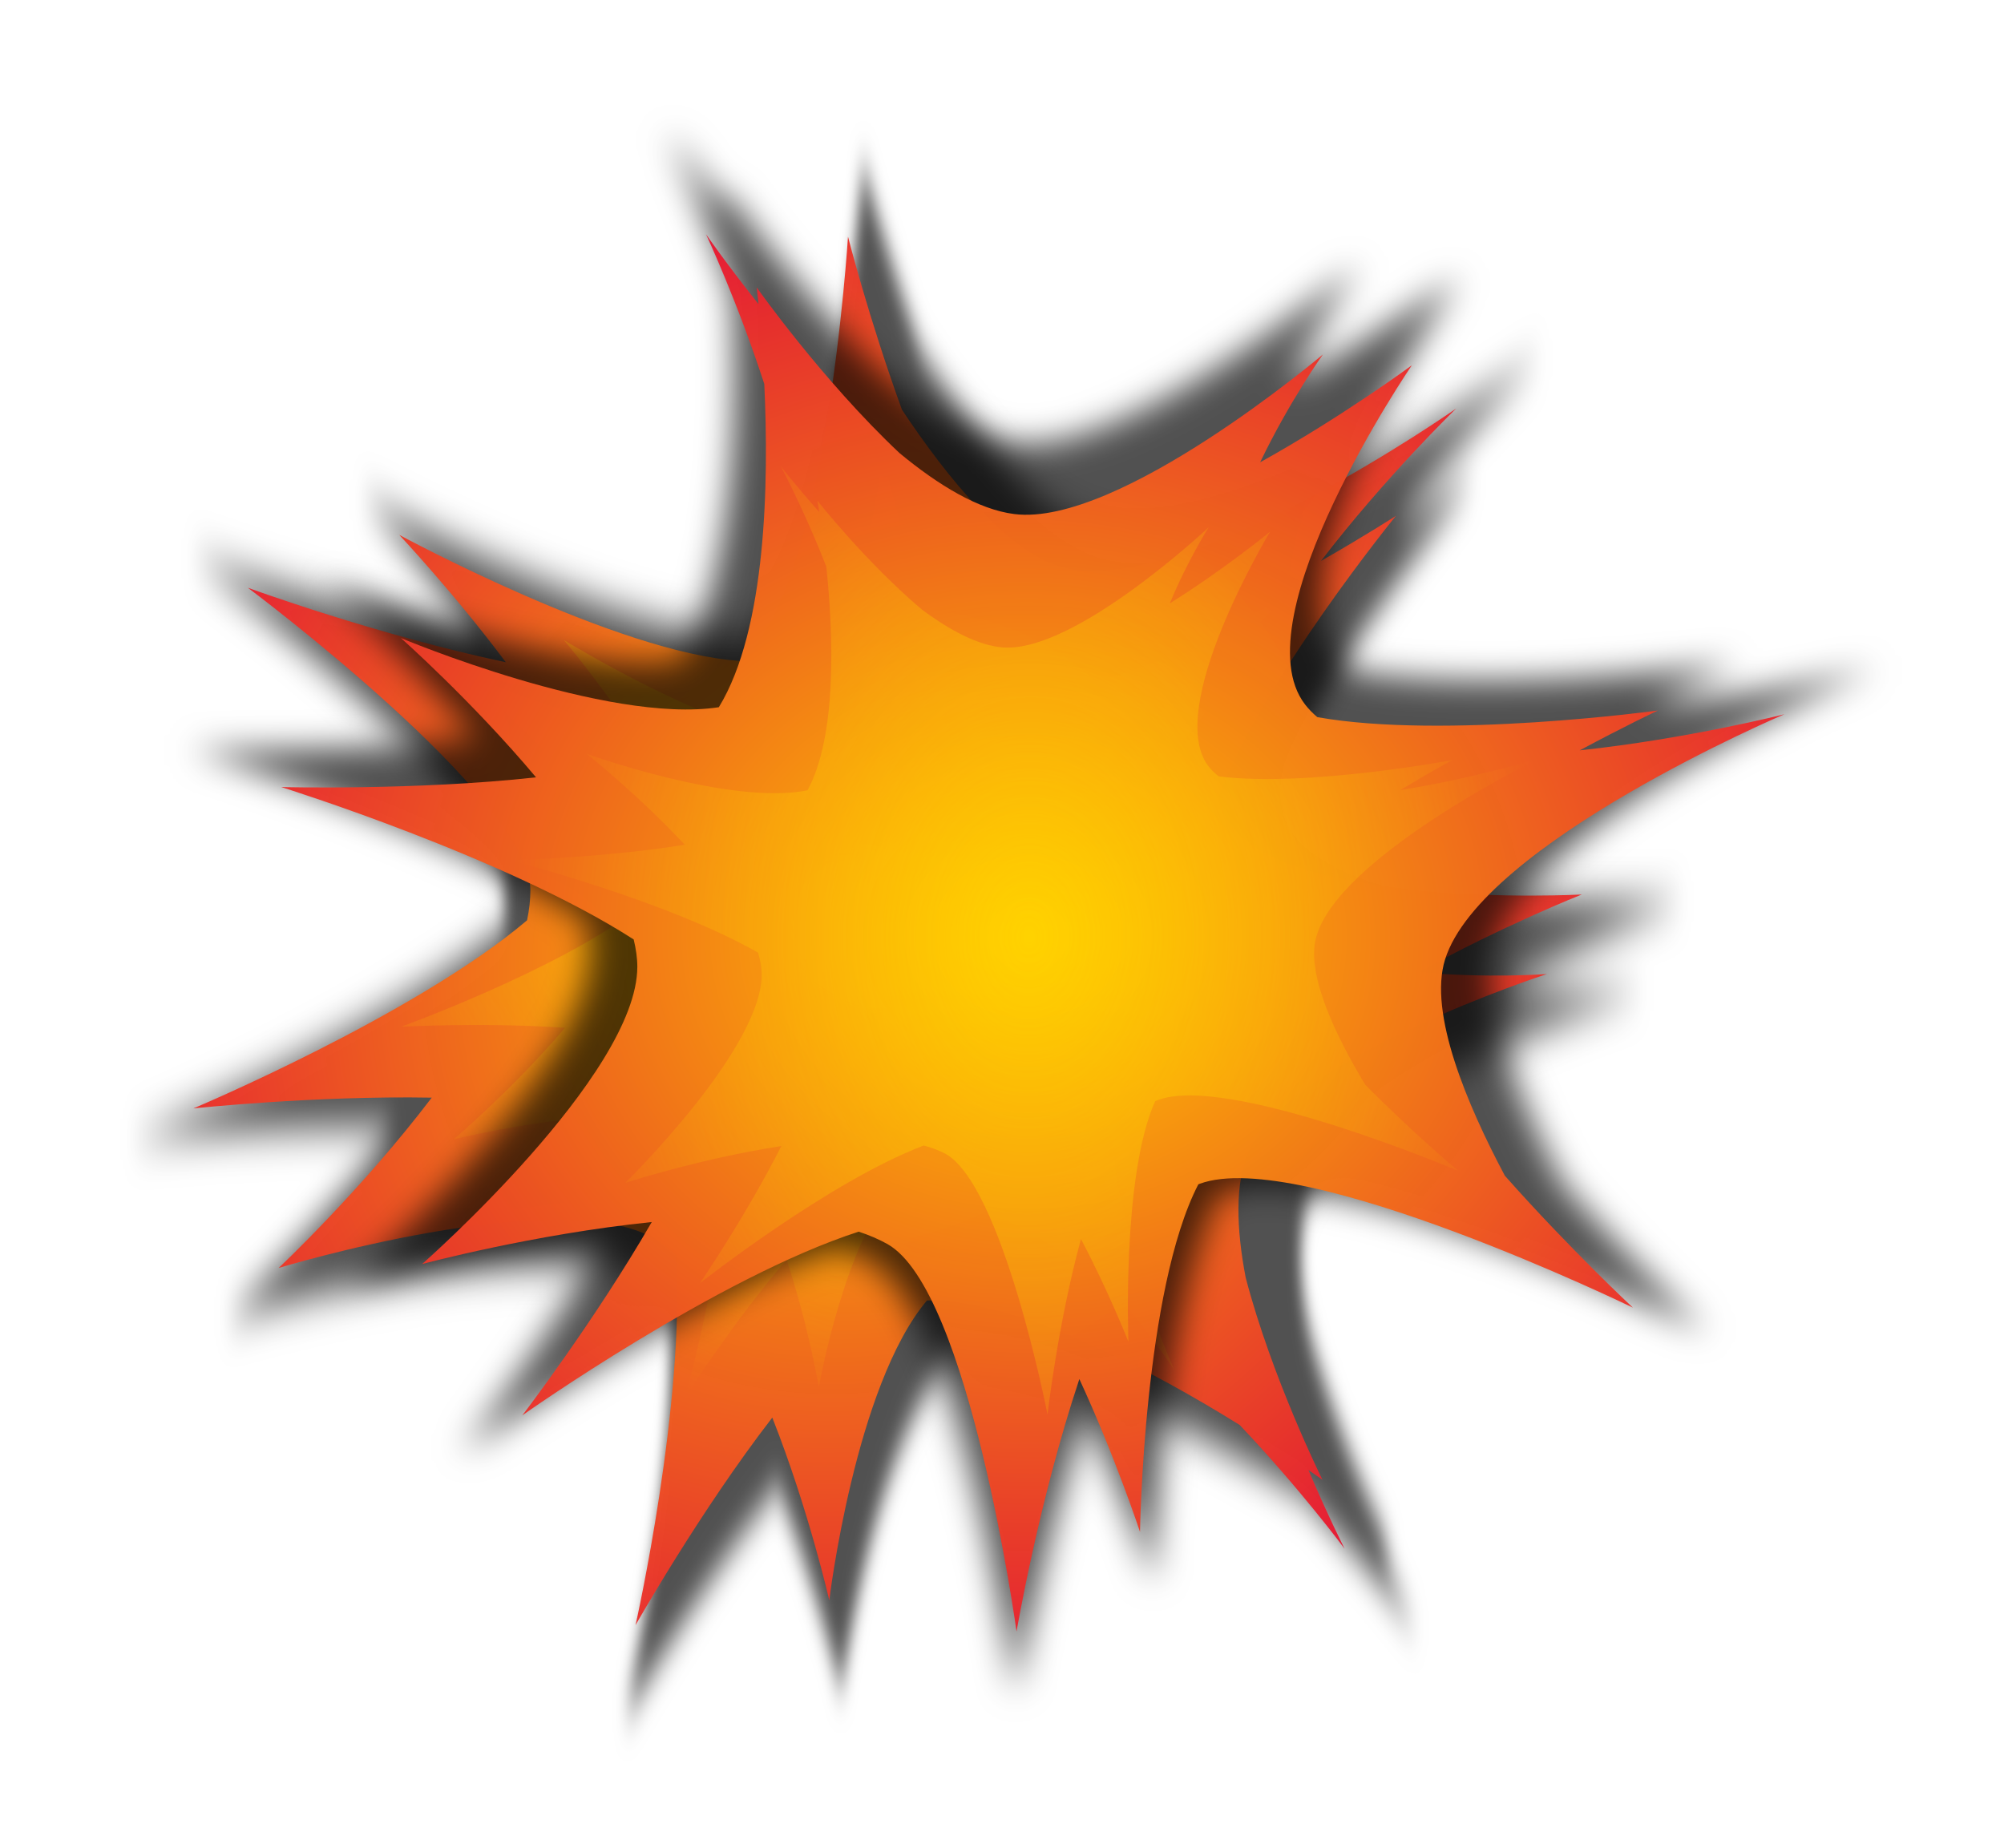
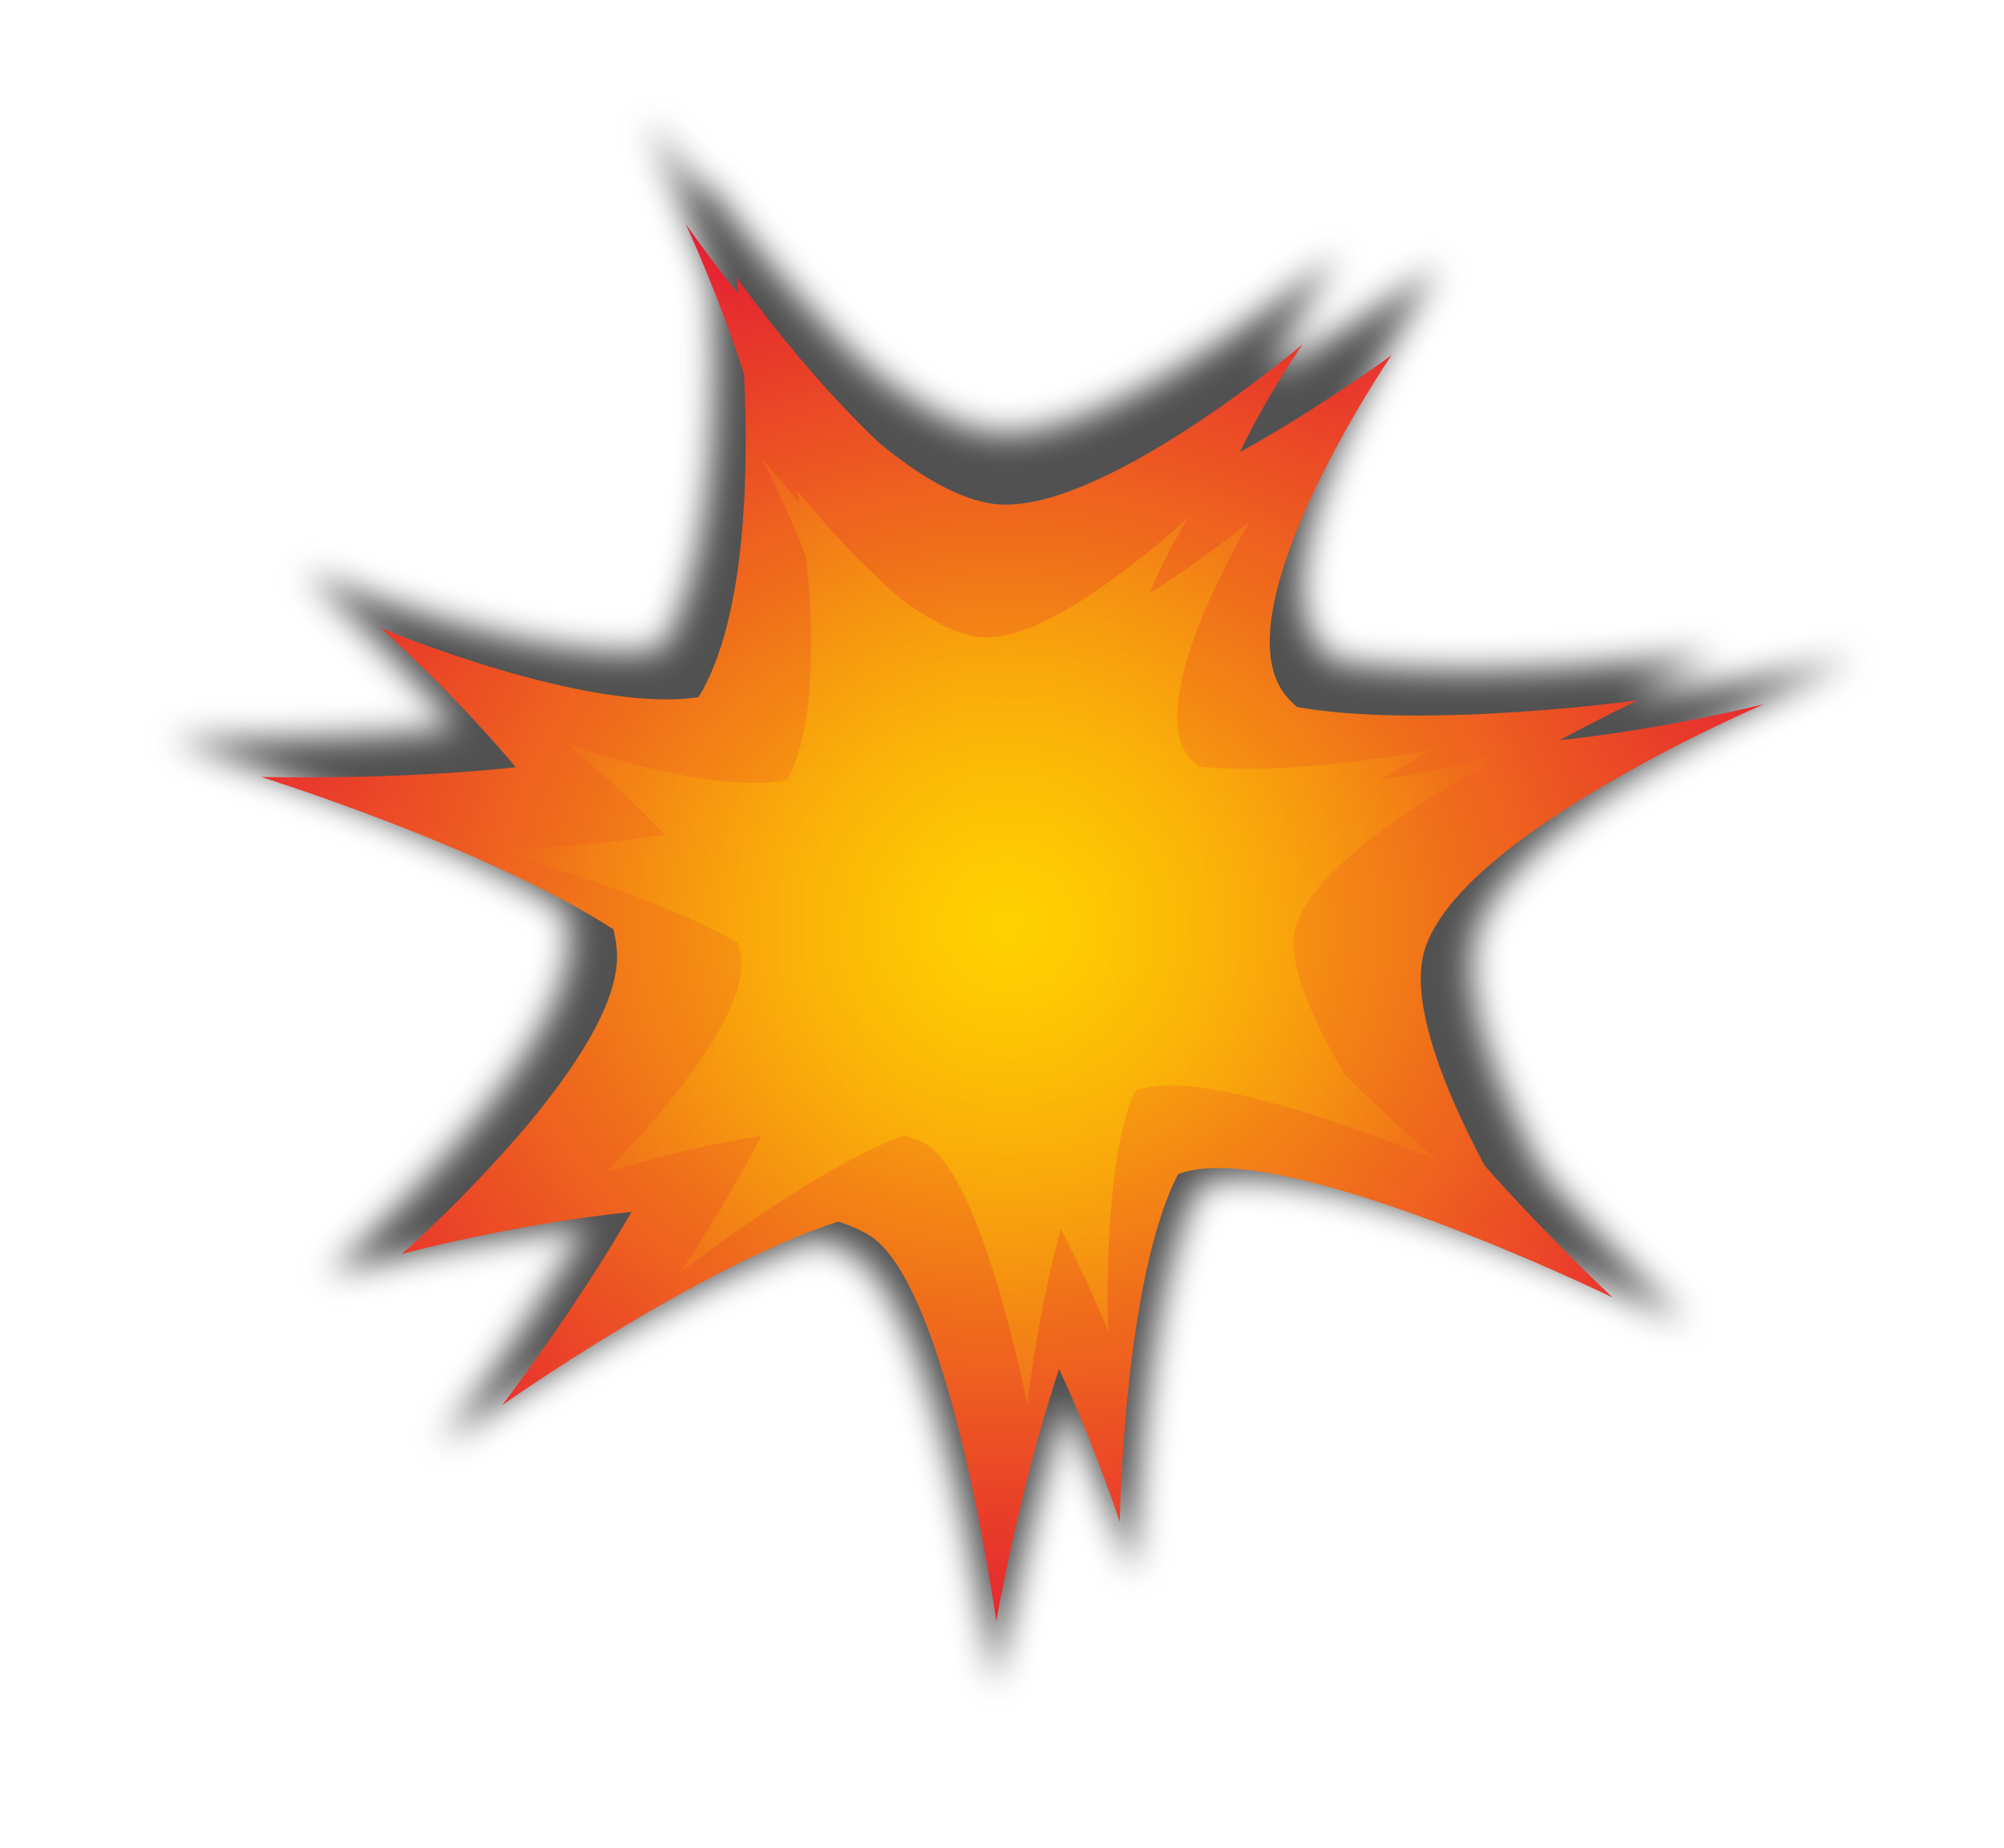
<svg xmlns="http://www.w3.org/2000/svg" xmlns:xlink="http://www.w3.org/1999/xlink" id="svg2" viewBox="0 0 900 830" version="1.1">
  <defs id="defs4">
    <filter id="filter7822-1" color-interpolation-filters="sRGB">
      <feGaussianBlur id="feGaussianBlur7824-7" stdDeviation="4.025" />
    </filter>
    <linearGradient id="linearGradient7778-4">
      <stop id="stop7780-0" style="stop-color:#ffcc00" offset="0" />
      <stop id="stop7782-9" style="stop-color:#e40039;stop-opacity:.965" offset="1" />
    </linearGradient>
    <linearGradient id="linearGradient7790-4">
      <stop id="stop7792-8" style="stop-color:#ffd600" offset="0" />
      <stop id="stop7794-8" style="stop-color:#ffcc00;stop-opacity:0" offset="1" />
    </linearGradient>
-     <radialGradient id="radialGradient3945" xlink:href="#linearGradient7778-4" gradientUnits="userSpaceOnUse" cy="815.24" cx="680.14" gradientTransform="matrix(1.2134 -3.459e-7 3.8323e-7 1.3444 -145.13 -280.73)" r="198.83" />
-     <radialGradient id="radialGradient3947" xlink:href="#linearGradient7790-4" gradientUnits="userSpaceOnUse" cy="815.24" cx="680.14" gradientTransform="matrix(1.4947 .014182 -.0097182 1.0242 -328.72 -29.543)" r="136.7" />
+     <radialGradient id="radialGradient3945" xlink:href="#linearGradient7778-4" gradientUnits="userSpaceOnUse" cy="815.24" cx="680.14" gradientTransform="matrix(1.2134,-3.459e-7,3.8323e-7,1.3444,-145.13,-280.73)" r="198.83" />
+     <radialGradient id="radialGradient3947" xlink:href="#linearGradient7790-4" gradientUnits="userSpaceOnUse" cy="815.24" cx="680.14" gradientTransform="matrix(1.4947,0.014182,-0.0097182,1.0242,-328.72,-29.543)" r="136.7" />
  </defs>
-   <g id="layer1" transform="translate(0 -222.36)">
-     <g id="g3933" transform="matrix(.99863 0 0 .99912 -.62304 .57626)">
-       <g id="g13586" transform="matrix(1.4277 .7598 -.80203 1.3984 77.914 -1018)">
-         <path id="path13588" style="opacity:.683;filter:url(#filter7822-1);fill-rule:evenodd;fill:#000000" transform="matrix(1.1219 0 0 1.1219 -83.597 -99.375)" d="m753.78 611.58s-38.635 81.371-72.125 90.531c-15.44 4.223-41.508-6.937-61.469-17.562-20.67-18.162-36.969-35.563-36.969-35.563 0 0 44.177 91.108 32.844 118.31-0.048 0.114-0.106 0.23-0.156 0.344-30.496 14.173-99.719 13.656-99.719 13.656 0-0 21.54 7.267 43.344 17.406-34.847 10.197-72.562 15.469-72.562 15.469 0-0 97.365 14.869 110.03 37.437 1.333 2.376 2.46 5.021 3.375 7.875-13.902 38.054-54.5 90.094-54.5 90.094s27.329-18.986 56.031-33.906c-4.183 32.112-13.375 62.031-13.375 62.031s55.32-57.153 86.25-56.531c2.484 0.05 5.102 0.47 7.812 1.156 22.778 35.192 41.5 96.562 41.5 96.562s-0.206-36.786 4.281-69.062c21.486 17.888 39.031 37.531 39.031 37.531s-23.497-56.309-17.906-86.687c22.618-12.459 64.77-12.18 92.688-10.313 23.62 7.864 42.438 16.719 42.438 16.719s-8.395-5.774-19.625-14.656c2.977 0.354 4.75 0.594 4.75 0.594s-26.288-18.454-46.531-39.781c-9.006-10.797-15.676-21.794-16.75-31.5-3.147-28.429 47.438-82.719 47.438-82.719s-13.59 8.799-31.188 16.344c13.726-22.289 28.625-40.531 28.625-40.531s-73.41 45.276-97.562 26.875c-1.309-0.998-2.498-2.159-3.594-3.438-5.702-34.414 3.906-92.344 3.906-92.344 0-0-4.742 9.048-11.844 20.937 3.919-29.203 11.531-55.281 11.531-55.281z" />
-         <g id="g13590">
-           <path id="path13592" style="fill-rule:evenodd;fill:url(#radialGradient3945)" d="m748.12 611.58c-0 0-38.635 81.371-72.125 90.531-15.44 4.223-41.509-6.937-61.469-17.562-20.67-18.162-36.969-35.563-36.969-35.563-0 0 44.177 91.108 32.844 118.31-0.048 0.114-0.106 0.23-0.156 0.344-30.496 14.173-99.719 13.656-99.719 13.656-0-0 21.54 7.266 43.344 17.406-34.847 10.197-72.562 15.469-72.562 15.469-0-0 97.365 14.869 110.03 37.437 1.333 2.376 2.46 5.021 3.375 7.875-13.902 38.054-54.5 90.094-54.5 90.094s27.329-18.986 56.031-33.906c-4.183 32.112-13.375 62.031-13.375 62.031s55.32-57.153 86.25-56.531c2.484 0.05 5.102 0.47 7.812 1.156 22.778 35.192 41.5 96.563 41.5 96.563-0 0-0.206-36.786 4.281-69.063 21.486 17.888 39.031 37.531 39.031 37.531s-23.497-56.309-17.906-86.687c22.618-12.459 64.77-12.18 92.688-10.313 23.62 7.864 42.438 16.719 42.438 16.719s-8.395-5.774-19.625-14.656c2.977 0.354 4.75 0.594 4.75 0.594-0 0-26.288-18.454-46.531-39.781-9.006-10.797-15.676-21.794-16.75-31.5-3.147-28.429 47.438-82.719 47.438-82.719-0 0-13.59 8.799-31.188 16.344 13.726-22.289 28.625-40.531 28.625-40.531 0 0-73.41 45.276-97.562 26.875-1.309-0.998-2.498-2.159-3.594-3.438-5.702-34.414 3.906-92.344 3.906-92.344 0-0-4.742 9.048-11.844 20.937 3.919-29.203 11.531-55.281 11.531-55.281z" />
-           <path id="path13594" style="opacity:.611;fill-rule:evenodd;fill:url(#radialGradient3947)" d="m734.1 677.76c-0 0-29.494 54.455-52.82 59.523-10.755 2.336-28.244-6.277-41.56-14.3-13.529-13.223-24.083-25.764-24.083-25.764-0 0 27.006 64.162 18.232 82.425-0.037 0.077-0.081 0.154-0.12 0.23-21.454 8.618-68.96 5.738-68.96 5.738-0-0 14.523 5.775 29.122 13.531-24.296 5.729-50.382 7.973-50.382 7.973-0-0 66.303 13.76 74.176 29.717 0.829 1.68 1.506 3.537 2.03 5.53-10.933 25.619-40.704 59.865-40.704 59.865s19.455-12.038 39.705-21.234c-4.044 21.894-11.446 42.099-11.446 42.099s40.065-37.22 61.277-35.665c1.704 0.125 3.486 0.509 5.322 1.079 14.355 24.992 24.969 67.809 24.969 67.809-0 0 1.2-25.263 5.459-47.258 14.099 13.065 25.428 27.191 25.428 27.191s-14.077-39.516-9.131-60.168c15.983-7.729 44.912-5.999 64.01-3.699 15.929 6.261 28.525 13.026 28.525 13.026s-5.553-4.27-12.939-10.778c2.031 0.352 3.239 0.581 3.239 0.581-0 0-17.375-13.628-30.495-29.009-5.789-7.741-9.967-15.535-10.35-22.237-1.124-19.632 35.586-55.06 35.586-55.06s-9.651 5.545-22.008 10.083c10.236-14.802 21.131-26.782 21.131-26.782 0 0-52.051 28.406-67.962 14.892-0.863-0.733-1.636-1.574-2.342-2.491-2.659-23.835 6.051-63.256 6.051-63.256 0-0-3.586 6.039-8.895 13.942 3.756-19.906 9.934-37.532 9.934-37.532z" />
-         </g>
-       </g>
-       <g id="g7828" transform="matrix(.036035 -1.5718 -1.6571 -.03418 1789.6 1739.9)">
-         <path id="path7804" style="opacity:.683;filter:url(#filter7822-1);fill-rule:evenodd;fill:#000000" transform="matrix(1.1219 0 0 1.1219 -83.597 -99.375)" d="m753.78 611.58s-38.635 81.371-72.125 90.531c-15.44 4.223-41.508-6.937-61.469-17.562-20.67-18.162-36.969-35.563-36.969-35.563 0 0 44.177 91.108 32.844 118.31-0.048 0.114-0.106 0.23-0.156 0.344-30.496 14.173-99.719 13.656-99.719 13.656 0-0 21.54 7.267 43.344 17.406-34.847 10.197-72.562 15.469-72.562 15.469 0-0 97.365 14.869 110.03 37.437 1.333 2.376 2.46 5.021 3.375 7.875-13.902 38.054-54.5 90.094-54.5 90.094s27.329-18.986 56.031-33.906c-4.183 32.112-13.375 62.031-13.375 62.031s55.32-57.153 86.25-56.531c2.484 0.05 5.102 0.47 7.812 1.156 22.778 35.192 41.5 96.562 41.5 96.562s-0.206-36.786 4.281-69.062c21.486 17.888 39.031 37.531 39.031 37.531s-23.497-56.309-17.906-86.687c22.618-12.459 64.77-12.18 92.688-10.313 23.62 7.864 42.438 16.719 42.438 16.719s-8.395-5.774-19.625-14.656c2.977 0.354 4.75 0.594 4.75 0.594s-26.288-18.454-46.531-39.781c-9.006-10.797-15.676-21.794-16.75-31.5-3.147-28.429 47.438-82.719 47.438-82.719s-13.59 8.799-31.188 16.344c13.726-22.289 28.625-40.531 28.625-40.531s-73.41 45.276-97.562 26.875c-1.309-0.998-2.498-2.159-3.594-3.438-5.702-34.414 3.906-92.344 3.906-92.344 0-0-4.742 9.048-11.844 20.937 3.919-29.203 11.531-55.281 11.531-55.281z" />
-         <g id="g7798">
-           <path id="path7773" style="fill:url(#radialGradient3945);fill-rule:evenodd" d="m748.12 611.58c-0 0-38.635 81.371-72.125 90.531-15.44 4.223-41.509-6.937-61.469-17.562-20.67-18.162-36.969-35.563-36.969-35.563-0 0 44.177 91.108 32.844 118.31-0.048 0.114-0.106 0.23-0.156 0.344-30.496 14.173-99.719 13.656-99.719 13.656-0-0 21.54 7.266 43.344 17.406-34.847 10.197-72.562 15.469-72.562 15.469-0-0 97.365 14.869 110.03 37.437 1.333 2.376 2.46 5.021 3.375 7.875-13.902 38.054-54.5 90.094-54.5 90.094s27.329-18.986 56.031-33.906c-4.183 32.112-13.375 62.031-13.375 62.031s55.32-57.153 86.25-56.531c2.484 0.05 5.102 0.47 7.812 1.156 22.778 35.192 41.5 96.563 41.5 96.563-0 0-0.206-36.786 4.281-69.063 21.486 17.888 39.031 37.531 39.031 37.531s-23.497-56.309-17.906-86.687c22.618-12.459 64.77-12.18 92.688-10.313 23.62 7.864 42.438 16.719 42.438 16.719s-8.395-5.774-19.625-14.656c2.977 0.354 4.75 0.594 4.75 0.594-0 0-26.288-18.454-46.531-39.781-9.006-10.797-15.676-21.794-16.75-31.5-3.147-28.429 47.438-82.719 47.438-82.719-0 0-13.59 8.799-31.188 16.344 13.726-22.289 28.625-40.531 28.625-40.531 0 0-73.41 45.276-97.562 26.875-1.309-0.998-2.498-2.159-3.594-3.438-5.702-34.414 3.906-92.344 3.906-92.344 0-0-4.742 9.048-11.844 20.937 3.919-29.203 11.531-55.281 11.531-55.281z" />
-           <path id="path7786" style="opacity:.611;fill:url(#radialGradient3947);fill-rule:evenodd" d="m734.1 677.76c-0 0-29.494 54.455-52.82 59.523-10.755 2.336-28.244-6.277-41.56-14.3-13.529-13.223-24.083-25.764-24.083-25.764-0 0 27.006 64.162 18.232 82.425-0.037 0.077-0.081 0.154-0.12 0.23-21.454 8.618-68.96 5.738-68.96 5.738-0-0 14.523 5.775 29.122 13.531-24.296 5.729-50.382 7.973-50.382 7.973-0-0 66.303 13.76 74.176 29.717 0.829 1.68 1.506 3.537 2.03 5.53-10.933 25.619-40.704 59.865-40.704 59.865s19.455-12.038 39.705-21.234c-4.044 21.894-11.446 42.099-11.446 42.099s40.065-37.22 61.277-35.665c1.704 0.125 3.486 0.509 5.322 1.079 14.355 24.992 24.969 67.809 24.969 67.809-0 0 1.2-25.263 5.459-47.258 14.099 13.065 25.428 27.191 25.428 27.191s-14.077-39.516-9.131-60.168c15.983-7.729 44.912-5.999 64.01-3.699 15.929 6.261 28.525 13.026 28.525 13.026s-5.553-4.27-12.939-10.778c2.031 0.352 3.239 0.581 3.239 0.581-0 0-17.375-13.628-30.495-29.009-5.789-7.741-9.967-15.535-10.35-22.237-1.124-19.632 35.586-55.06 35.586-55.06s-9.651 5.545-22.008 10.083c10.236-14.802 21.131-26.782 21.131-26.782 0 0-52.051 28.406-67.962 14.892-0.863-0.733-1.636-1.574-2.342-2.491-2.659-23.835 6.051-63.256 6.051-63.256 0-0-3.586 6.039-8.895 13.942 3.756-19.906 9.934-37.532 9.934-37.532z" />
-         </g>
-       </g>
+   <g id="layer1" transform="translate(0,-222.36)">
+     <path id="path7804" style="opacity:0.683;fill:#000000;fill-rule:evenodd;filter:url(#filter7822-1)" transform="matrix(0.04037228,-1.761851,-1.856554,-0.0383128,1938.875,1869.075)" d="m 753.78,611.58 c 0,0 -38.635,81.371 -72.125,90.531 -15.44,4.223 -41.508,-6.937 -61.469,-17.562 -20.67,-18.162 -36.969,-35.563 -36.969,-35.563 0,10e-5 44.177,91.108 32.844,118.31 -0.048,0.114 -0.106,0.23 -0.156,0.344 -30.496,14.173 -99.719,13.656 -99.719,13.656 0,-10e-5 21.54,7.267 43.344,17.406 -34.847,10.197 -72.562,15.469 -72.562,15.469 0,-10e-5 97.365,14.869 110.03,37.437 1.333,2.376 2.46,5.021 3.375,7.875 -13.902,38.054 -54.5,90.094 -54.5,90.094 0,0 27.329,-18.986 56.031,-33.906 -4.183,32.112 -13.375,62.031 -13.375,62.031 0,0 55.32,-57.153 86.25,-56.531 2.484,0.05 5.102,0.47 7.812,1.156 22.778,35.192 41.5,96.562 41.5,96.562 0,0 -0.206,-36.786 4.281,-69.062 21.486,17.888 39.031,37.531 39.031,37.531 0,0 -23.497,-56.309 -17.906,-86.687 22.618,-12.459 64.77,-12.18 92.688,-10.313 23.62,7.864 42.438,16.719 42.438,16.719 0,0 -8.395,-5.774 -19.625,-14.656 2.977,0.354 4.75,0.594 4.75,0.594 0,0 -26.288,-18.454 -46.531,-39.781 -9.006,-10.797 -15.676,-21.794 -16.75,-31.5 -3.147,-28.429 47.438,-82.719 47.438,-82.719 0,0 -13.59,8.799 -31.188,16.344 13.726,-22.289 28.625,-40.531 28.625,-40.531 0,0 -73.41,45.276 -97.562,26.875 -1.309,-0.998 -2.498,-2.159 -3.594,-3.438 -5.702,-34.414 3.906,-92.344 3.906,-92.344 0,-10e-5 -4.742,9.048 -11.844,20.937 3.919,-29.203 11.531,-55.281 11.531,-55.281 z" />
+     <g id="g7798" transform="matrix(0.03598563,-1.570417,-1.65483,-0.03414992,1777.434,1734.4)">
+       <path id="path7773" style="fill:url(#radialGradient3945);fill-rule:evenodd" d="m 748.12,611.58 c -2e-5,0 -38.635,81.371 -72.125,90.531 -15.44,4.223 -41.509,-6.937 -61.469,-17.562 -20.67,-18.162 -36.969,-35.563 -36.969,-35.563 -10e-6,10e-5 44.177,91.108 32.844,118.31 -0.048,0.114 -0.106,0.23 -0.156,0.344 -30.496,14.173 -99.719,13.656 -99.719,13.656 -1e-5,-10e-5 21.54,7.266 43.344,17.406 -34.847,10.197 -72.562,15.469 -72.562,15.469 -2e-5,-10e-5 97.365,14.869 110.03,37.437 1.333,2.376 2.46,5.021 3.375,7.875 -13.902,38.054 -54.5,90.094 -54.5,90.094 0,0 27.329,-18.986 56.031,-33.906 -4.183,32.112 -13.375,62.031 -13.375,62.031 0,0 55.32,-57.153 86.25,-56.531 2.484,0.05 5.102,0.47 7.812,1.156 22.778,35.192 41.5,96.563 41.5,96.563 -10e-6,0 -0.206,-36.786 4.281,-69.063 21.486,17.888 39.031,37.531 39.031,37.531 0,0 -23.497,-56.309 -17.906,-86.687 22.618,-12.459 64.77,-12.18 92.688,-10.313 23.62,7.864 42.438,16.719 42.438,16.719 0,0 -8.395,-5.774 -19.625,-14.656 2.977,0.354 4.75,0.594 4.75,0.594 -2e-5,0 -26.288,-18.454 -46.531,-39.781 -9.006,-10.797 -15.676,-21.794 -16.75,-31.5 -3.147,-28.429 47.438,-82.719 47.438,-82.719 -10e-6,0 -13.59,8.799 -31.188,16.344 13.726,-22.289 28.625,-40.531 28.625,-40.531 3e-5,0 -73.41,45.276 -97.562,26.875 -1.309,-0.998 -2.498,-2.159 -3.594,-3.438 -5.702,-34.414 3.906,-92.344 3.906,-92.344 10e-6,-10e-5 -4.742,9.048 -11.844,20.937 3.919,-29.203 11.531,-55.281 11.531,-55.281 z" />
+       <path id="path7786" style="opacity:0.611;fill:url(#radialGradient3947);fill-rule:evenodd" d="m 734.1,677.76 c -10e-6,0 -29.494,54.455 -52.82,59.523 -10.755,2.336 -28.244,-6.277 -41.56,-14.3 -13.529,-13.223 -24.083,-25.764 -24.083,-25.764 -10e-6,7e-5 27.006,64.162 18.232,82.425 -0.037,0.077 -0.081,0.154 -0.12,0.23 -21.454,8.618 -68.96,5.738 -68.96,5.738 -1e-5,-7e-5 14.523,5.775 29.122,13.531 -24.296,5.729 -50.382,7.973 -50.382,7.973 -10e-6,-7e-5 66.303,13.76 74.176,29.717 0.829,1.68 1.506,3.537 2.03,5.53 -10.933,25.619 -40.704,59.865 -40.704,59.865 0,0 19.455,-12.038 39.705,-21.234 -4.044,21.894 -11.446,42.099 -11.446,42.099 0,0 40.065,-37.22 61.277,-35.665 1.704,0.125 3.486,0.509 5.322,1.079 14.355,24.992 24.969,67.809 24.969,67.809 -10e-6,0 1.2,-25.263 5.459,-47.258 14.099,13.065 25.428,27.191 25.428,27.191 0,0 -14.077,-39.516 -9.131,-60.168 15.983,-7.729 44.912,-5.999 64.01,-3.699 15.929,6.261 28.525,13.026 28.525,13.026 0,0 -5.553,-4.27 -12.939,-10.778 2.031,0.352 3.239,0.581 3.239,0.581 -10e-6,0 -17.375,-13.628 -30.495,-29.009 -5.789,-7.741 -9.967,-15.535 -10.35,-22.237 -1.124,-19.632 35.586,-55.06 35.586,-55.06 0,0 -9.651,5.545 -22.008,10.083 10.236,-14.802 21.131,-26.782 21.131,-26.782 2e-5,0 -52.051,28.406 -67.962,14.892 -0.863,-0.733 -1.636,-1.574 -2.342,-2.491 -2.659,-23.835 6.051,-63.256 6.051,-63.256 10e-6,-6e-5 -3.586,6.039 -8.895,13.942 3.756,-19.906 9.934,-37.532 9.934,-37.532 z" />
    </g>
  </g>
</svg>
